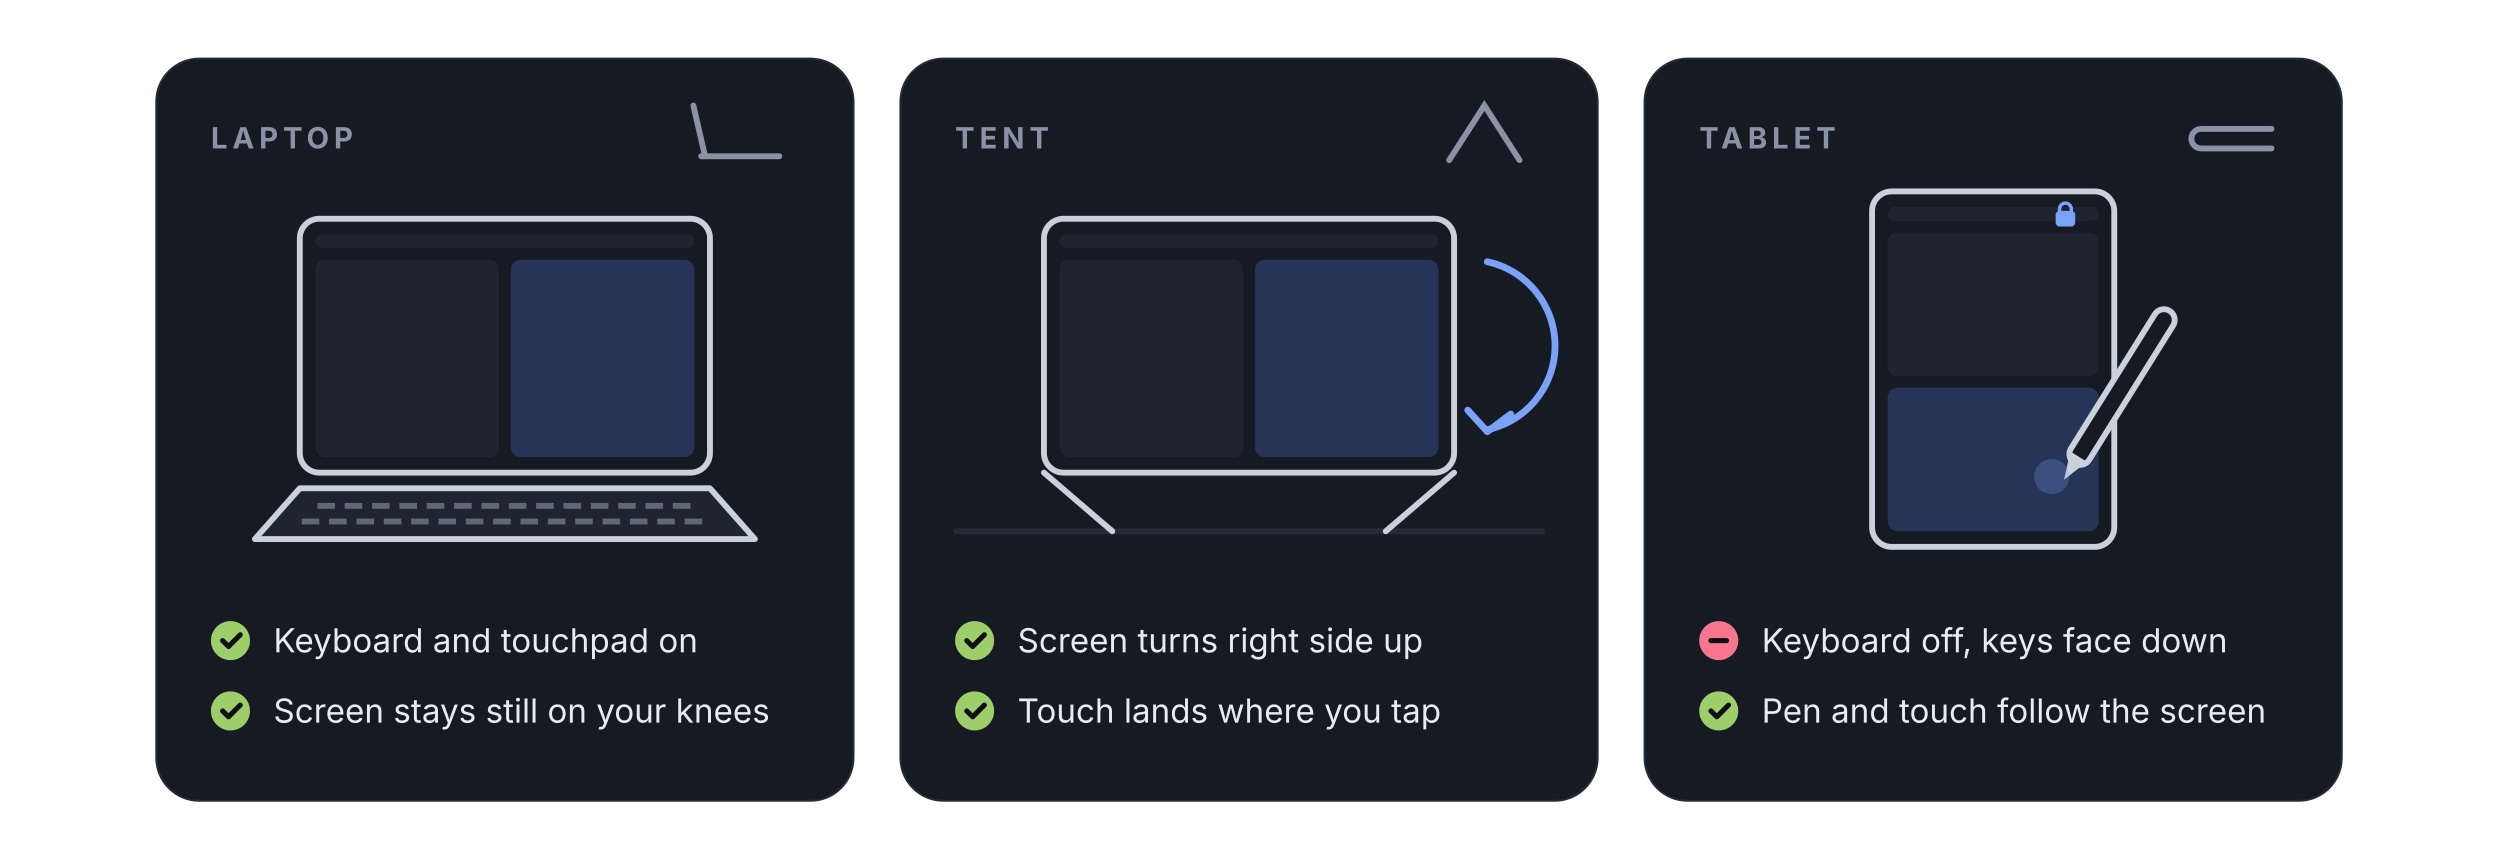
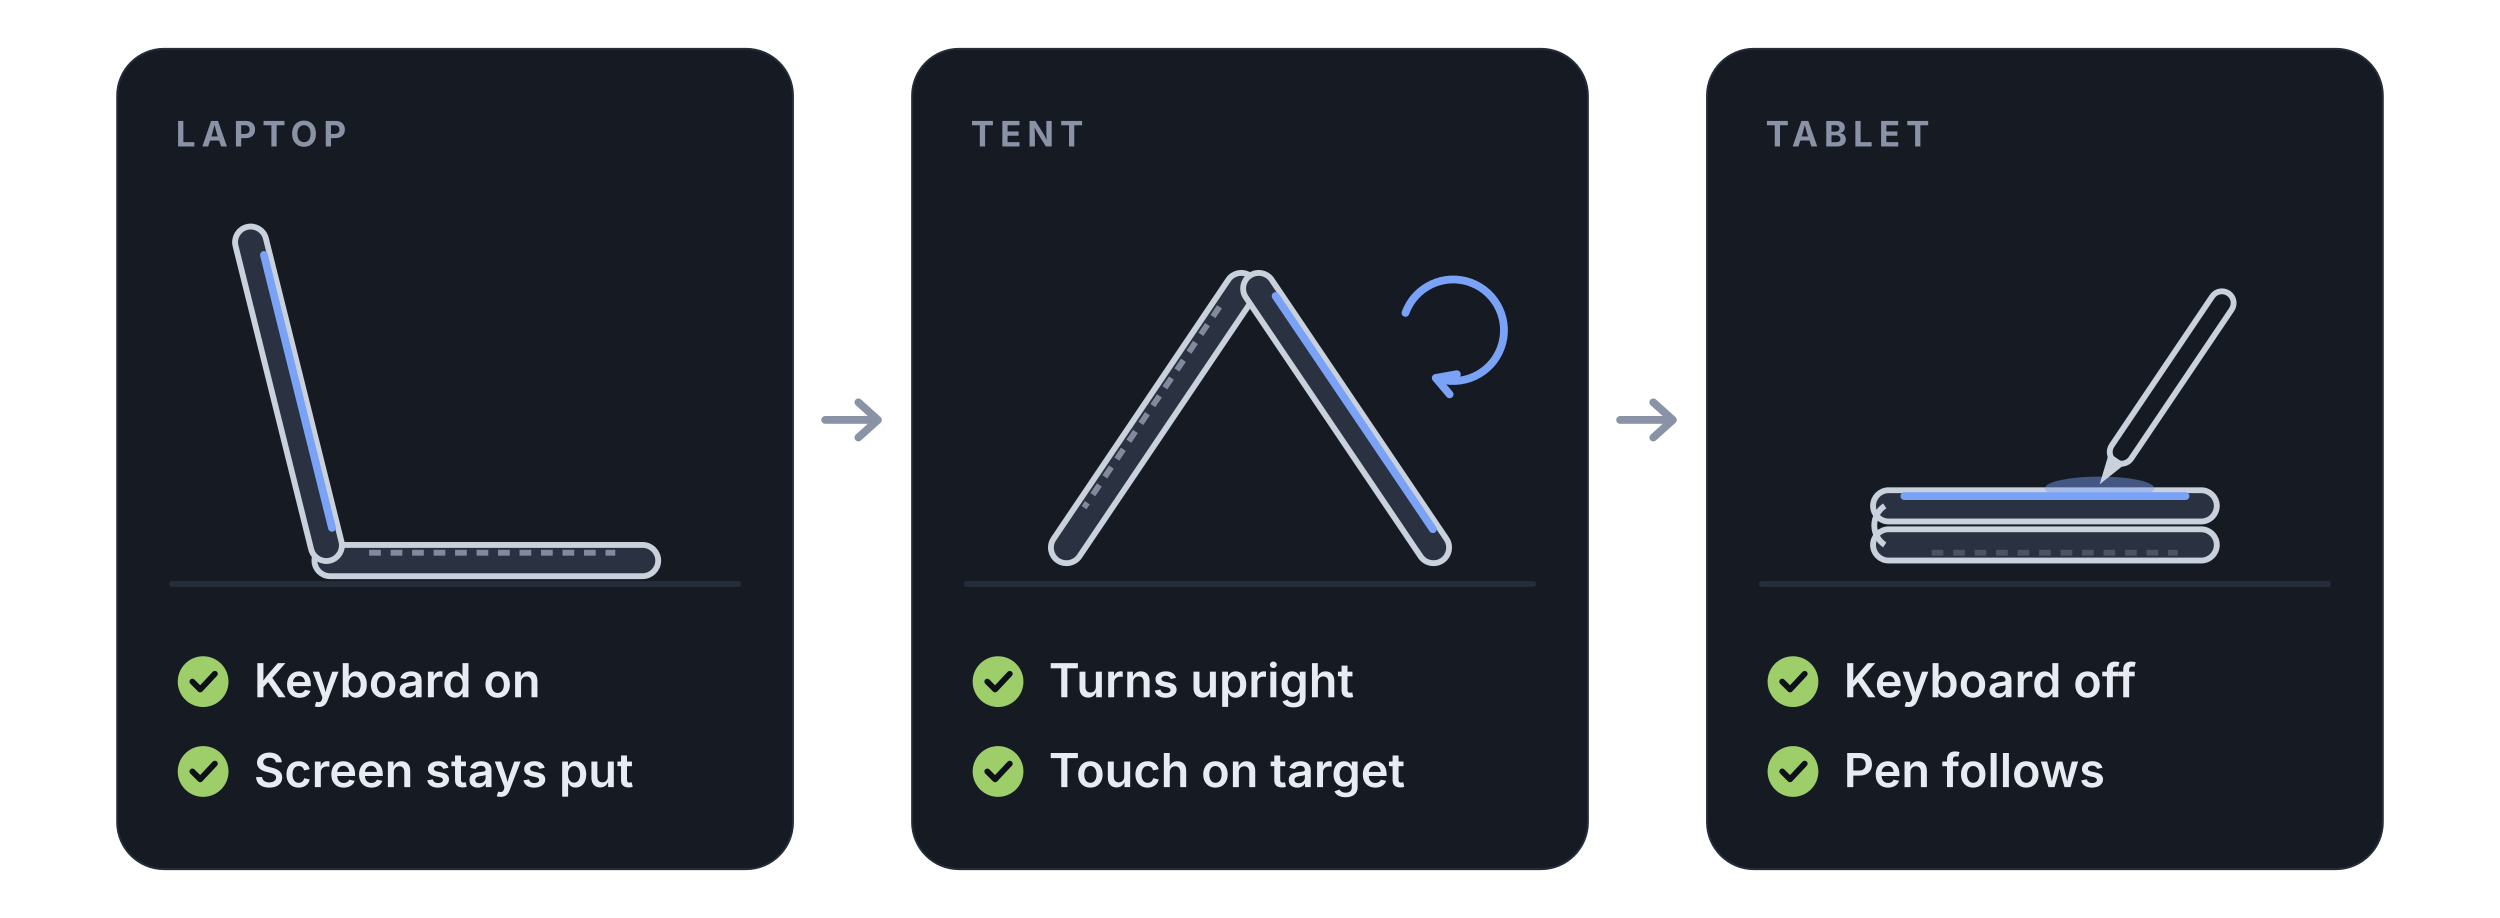
- <svg xmlns="http://www.w3.org/2000/svg" width="1280" height="440" viewBox="0 0 1280 440">
-   <rect x="80" y="30" width="357" height="380" rx="22" fill="#151a23" stroke="#252c38" />
-   <text x="108" y="76" font-family="Inter, 'Segoe UI', 'Helvetica Neue', Arial, 'Noto Sans', sans-serif" font-size="15" font-weight="700" letter-spacing="2.5" fill="#8a93a6">LAPTOP</text>
-   <path d="M359 80 H399 M361 80 L355 54" stroke="#8a93a6" stroke-width="3" stroke-linecap="round" fill="none" />
-   <rect x="153.5" y="112" width="210" height="130" rx="10" fill="#151a23" stroke="#c9d1dd" stroke-width="3" />
-   <rect x="161.5" y="120" width="194" height="7" rx="3.5" fill="#1e2531" />
-   <rect x="161.5" y="133.0" width="94.0" height="101.0" rx="5" fill="#1e2531" />
-   <rect x="261.5" y="133.0" width="94.0" height="101.0" rx="5" fill="#253457" />
-   <path d="M153.5 250 H363.5 L386.5 276 H130.5 Z" fill="#1e2531" stroke="#c9d1dd" stroke-width="3" stroke-linejoin="round" />
-   <path d="M162.5 259 H354.5" stroke="#8a93a6" stroke-width="3" stroke-dasharray="9 5" opacity="0.6" />
-   <path d="M154.5 267 H362.5" stroke="#8a93a6" stroke-width="3" stroke-dasharray="9 5" opacity="0.6" />
-   <circle cx="118" cy="328" r="10" fill="#9ece6a" />
-   <path d="M114 328 l3 3 l6 -6" stroke="#0d1017" stroke-width="2.6" stroke-linecap="round" stroke-linejoin="round" fill="none" />
-   <text x="140" y="334" font-family="Inter, 'Segoe UI', 'Helvetica Neue', Arial, 'Noto Sans', sans-serif" font-size="17" fill="#e8ecf2">Keyboard and touchpad on</text>
-   <circle cx="118" cy="364" r="10" fill="#9ece6a" />
-   <path d="M114 364 l3 3 l6 -6" stroke="#0d1017" stroke-width="2.6" stroke-linecap="round" stroke-linejoin="round" fill="none" />
-   <text x="140" y="370" font-family="Inter, 'Segoe UI', 'Helvetica Neue', Arial, 'Noto Sans', sans-serif" font-size="17" fill="#e8ecf2">Screen stays still on your knees</text>
-   <rect x="461" y="30" width="357" height="380" rx="22" fill="#151a23" stroke="#252c38" />
-   <text x="489" y="76" font-family="Inter, 'Segoe UI', 'Helvetica Neue', Arial, 'Noto Sans', sans-serif" font-size="15" font-weight="700" letter-spacing="2.5" fill="#8a93a6">TENT</text>
-   <path d="M742 82 L760 54 L778 82" stroke="#8a93a6" stroke-width="3" stroke-linecap="round" fill="none" />
-   <rect x="534.5" y="112" width="210" height="130" rx="10" fill="#151a23" stroke="#c9d1dd" stroke-width="3" />
-   <rect x="542.5" y="120" width="194" height="7" rx="3.5" fill="#1e2531" />
-   <rect x="542.5" y="133.0" width="94.0" height="101.0" rx="5" fill="#1e2531" />
-   <rect x="642.5" y="133.0" width="94.0" height="101.0" rx="5" fill="#253457" />
-   <path d="M489.5 272 H789.5" stroke="#252c38" stroke-width="3" stroke-linecap="round" />
-   <path d="M534.5 242 L569.5 272 M744.5 242 L709.5 272" stroke="#c9d1dd" stroke-width="3" stroke-linecap="round" />
-   <path d="M761.5 134 A44 44 0 0 1 761.5 220" stroke="#7aa2f7" stroke-width="3.5" fill="none" stroke-linecap="round" />
-   <path d="M751.5 210 L761.5 221 L773.5 212" stroke="#7aa2f7" stroke-width="3.5" fill="none" stroke-linecap="round" stroke-linejoin="round" />
-   <circle cx="499" cy="328" r="10" fill="#9ece6a" />
-   <path d="M495 328 l3 3 l6 -6" stroke="#0d1017" stroke-width="2.6" stroke-linecap="round" stroke-linejoin="round" fill="none" />
-   <text x="521" y="334" font-family="Inter, 'Segoe UI', 'Helvetica Neue', Arial, 'Noto Sans', sans-serif" font-size="17" fill="#e8ecf2">Screen turns right side up</text>
-   <circle cx="499" cy="364" r="10" fill="#9ece6a" />
-   <path d="M495 364 l3 3 l6 -6" stroke="#0d1017" stroke-width="2.6" stroke-linecap="round" stroke-linejoin="round" fill="none" />
-   <text x="521" y="370" font-family="Inter, 'Segoe UI', 'Helvetica Neue', Arial, 'Noto Sans', sans-serif" font-size="17" fill="#e8ecf2">Touch lands where you tap</text>
-   <rect x="842" y="30" width="357" height="380" rx="22" fill="#151a23" stroke="#252c38" />
-   <text x="870" y="76" font-family="Inter, 'Segoe UI', 'Helvetica Neue', Arial, 'Noto Sans', sans-serif" font-size="15" font-weight="700" letter-spacing="2.5" fill="#8a93a6">TABLET</text>
-   <path d="M1127 66 H1163 M1127 76 H1163 M1127 66 A5 5 0 0 0 1127 76" stroke="#8a93a6" stroke-width="3" stroke-linecap="round" fill="none" />
-   <rect x="958.5" y="98" width="124" height="182" rx="10" fill="#151a23" stroke="#c9d1dd" stroke-width="3" />
-   <rect x="966.5" y="106" width="108" height="7" rx="3.5" fill="#1e2531" />
-   <rect x="966.5" y="119.0" width="108.0" height="73.5" rx="5" fill="#1e2531" />
-   <rect x="966.5" y="198.5" width="108.0" height="73.5" rx="5" fill="#253457" />
-   <rect x="1052.5" y="108" width="10" height="8" rx="2" fill="#7aa2f7" />
-   <path d="M1054.5 109 v-2 a3 3 0 0 1 6 0 v2" stroke="#7aa2f7" stroke-width="1.8" fill="none" />
-   <g transform="rotate(32 1058.5 242)">
-     <rect x="1053.5" y="144" width="11" height="92" rx="5.5" fill="#151a23" stroke="#c9d1dd" stroke-width="3" />
-     <path d="M1054.0 232 L1059.0 246 L1064.0 232" fill="#c9d1dd" />
+ <svg xmlns="http://www.w3.org/2000/svg" width="1280" height="470" viewBox="0 0 1280 470">
+   <rect x="60" y="25" width="346" height="420" rx="24" fill="#151a23" stroke="#262d3a" />
+   <text x="90" y="75" font-family="Inter, 'Segoe UI', 'Helvetica Neue', Arial, 'Noto Sans', sans-serif" font-size="18" font-weight="700" letter-spacing="3" fill="#8a93a6">LAPTOP</text>
+   <path d="M88 299 H378" stroke="#262d3a" stroke-width="3" stroke-linecap="round" />
+   <rect x="161.0" y="279.0" width="176" height="16" rx="8.0" fill="#2a3140" stroke="#c9d1dd" stroke-width="3" />
+   <path d="M189.0 283 H315.0" stroke="#8a93a6" stroke-width="3" stroke-dasharray="6 5" opacity="0.9" />
+   <g transform="rotate(-14 169.0 287)">
+     <rect x="161.0" y="111" width="16" height="176" rx="8.0" fill="#2a3140" stroke="#c9d1dd" stroke-width="3" />
+     <rect x="172.0" y="125" width="4" height="148" rx="2" fill="#7aa2f7" />
  </g>
-   <circle cx="1050.5" cy="244" r="9" fill="#7aa2f7" opacity="0.25" />
-   <circle cx="880" cy="328" r="10" fill="#f7768e" />
-   <path d="M876 328 h8" stroke="#0d1017" stroke-width="2.6" stroke-linecap="round" stroke-linejoin="round" fill="none" />
-   <text x="902" y="334" font-family="Inter, 'Segoe UI', 'Helvetica Neue', Arial, 'Noto Sans', sans-serif" font-size="17" fill="#e8ecf2">Keyboard off, keys face down</text>
-   <circle cx="880" cy="364" r="10" fill="#9ece6a" />
-   <path d="M876 364 l3 3 l6 -6" stroke="#0d1017" stroke-width="2.6" stroke-linecap="round" stroke-linejoin="round" fill="none" />
-   <text x="902" y="370" font-family="Inter, 'Segoe UI', 'Helvetica Neue', Arial, 'Noto Sans', sans-serif" font-size="17" fill="#e8ecf2">Pen and touch follow the screen</text>
+   <circle cx="104" cy="349" r="13" fill="#9ece6a" />
+   <path d="M98.5 349 l4 4 l7.5 -8" stroke="#0d1017" stroke-width="3" stroke-linecap="round" stroke-linejoin="round" fill="none" />
+   <text x="130" y="357" font-family="Inter, 'Segoe UI', 'Helvetica Neue', Arial, 'Noto Sans', sans-serif" font-size="24" font-weight="600" fill="#e8ecf2">Keyboard on</text>
+   <circle cx="104" cy="395" r="13" fill="#9ece6a" />
+   <path d="M98.5 395 l4 4 l7.5 -8" stroke="#0d1017" stroke-width="3" stroke-linecap="round" stroke-linejoin="round" fill="none" />
+   <text x="130" y="403" font-family="Inter, 'Segoe UI', 'Helvetica Neue', Arial, 'Noto Sans', sans-serif" font-size="24" font-weight="600" fill="#e8ecf2">Screen stays put</text>
+   <path d="M422.5 215 H448.5 M439.5 206 L449.5 215 L439.5 224" stroke="#8a93a6" stroke-width="4" fill="none" stroke-linecap="round" stroke-linejoin="round" />
+   <rect x="467" y="25" width="346" height="420" rx="24" fill="#151a23" stroke="#262d3a" />
+   <text x="497" y="75" font-family="Inter, 'Segoe UI', 'Helvetica Neue', Arial, 'Noto Sans', sans-serif" font-size="18" font-weight="700" letter-spacing="3" fill="#8a93a6">TENT</text>
+   <path d="M495 299 H785" stroke="#262d3a" stroke-width="3" stroke-linecap="round" />
+   <g transform="rotate(34 640.0 141.0894)">
+     <rect x="632.0" y="141.089" width="16" height="176" rx="8.0" fill="#2a3140" stroke="#c9d1dd" stroke-width="3" />
+     <path d="M636.0 163.089 V287.089" stroke="#8a93a6" stroke-width="3" stroke-dasharray="6 5" opacity="0.9" />
+   </g>
+   <g transform="rotate(-34 640.0 141.0894)">
+     <rect x="632.0" y="141.089" width="16" height="176" rx="8.0" fill="#2a3140" stroke="#c9d1dd" stroke-width="3" />
+     <rect x="643.0" y="155.089" width="4" height="148" rx="2" fill="#7aa2f7" />
+   </g>
+   <path d="M719.6 160.2 A26 26 0 1 1 735.1 193.5 M735.1 193.5 l10.8 -1.9 M735.1 193.5 l7.1 8.4" stroke="#7aa2f7" stroke-width="4" fill="none" stroke-linecap="round" stroke-linejoin="round" />
+   <circle cx="511" cy="349" r="13" fill="#9ece6a" />
+   <path d="M505.5 349 l4 4 l7.5 -8" stroke="#0d1017" stroke-width="3" stroke-linecap="round" stroke-linejoin="round" fill="none" />
+   <text x="537" y="357" font-family="Inter, 'Segoe UI', 'Helvetica Neue', Arial, 'Noto Sans', sans-serif" font-size="24" font-weight="600" fill="#e8ecf2">Turns upright</text>
+   <circle cx="511" cy="395" r="13" fill="#9ece6a" />
+   <path d="M505.5 395 l4 4 l7.5 -8" stroke="#0d1017" stroke-width="3" stroke-linecap="round" stroke-linejoin="round" fill="none" />
+   <text x="537" y="403" font-family="Inter, 'Segoe UI', 'Helvetica Neue', Arial, 'Noto Sans', sans-serif" font-size="24" font-weight="600" fill="#e8ecf2">Touch on target</text>
+   <path d="M829.5 215 H855.5 M846.5 206 L856.5 215 L846.5 224" stroke="#8a93a6" stroke-width="4" fill="none" stroke-linecap="round" stroke-linejoin="round" />
+   <rect x="874" y="25" width="346" height="420" rx="24" fill="#151a23" stroke="#262d3a" />
+   <text x="904" y="75" font-family="Inter, 'Segoe UI', 'Helvetica Neue', Arial, 'Noto Sans', sans-serif" font-size="18" font-weight="700" letter-spacing="3" fill="#8a93a6">TABLET</text>
+   <path d="M902 299 H1192" stroke="#262d3a" stroke-width="3" stroke-linecap="round" />
+   <rect x="959.0" y="271.0" width="176" height="16" rx="8.0" fill="#2a3140" stroke="#c9d1dd" stroke-width="3" />
+   <path d="M989.0 283.0 H1115.0" stroke="#8a93a6" stroke-width="3" stroke-dasharray="6 5" opacity="0.35" />
+   <rect x="959.0" y="251.0" width="176" height="16" rx="8.0" fill="#2a3140" stroke="#c9d1dd" stroke-width="3" />
+   <rect x="973.0" y="252.0" width="148" height="4" rx="2" fill="#7aa2f7" />
+   <path d="M965.0 259.0 A12.0 12.0 0 0 0 965.0 279.0" stroke="#c9d1dd" stroke-width="3" fill="none" />
+   <ellipse cx="1075.0" cy="250.0" rx="28" ry="6" fill="#7aa2f7" opacity="0.45" />
+   <g transform="rotate(34 1075.0 248.0)">
+     <rect x="1069.0" y="130.0" width="12" height="104" rx="6" fill="#151a23" stroke="#c9d1dd" stroke-width="3" />
+     <path d="M1070.0 232.0 L1075.0 248.0 L1080.0 232.0" fill="#c9d1dd" />
+   </g>
+   <circle cx="918" cy="349" r="13" fill="#9ece6a" />
+   <path d="M912.5 349 l4 4 l7.5 -8" stroke="#0d1017" stroke-width="3" stroke-linecap="round" stroke-linejoin="round" fill="none" />
+   <text x="944" y="357" font-family="Inter, 'Segoe UI', 'Helvetica Neue', Arial, 'Noto Sans', sans-serif" font-size="24" font-weight="600" fill="#e8ecf2">Keyboard off</text>
+   <circle cx="918" cy="395" r="13" fill="#9ece6a" />
+   <path d="M912.5 395 l4 4 l7.5 -8" stroke="#0d1017" stroke-width="3" stroke-linecap="round" stroke-linejoin="round" fill="none" />
+   <text x="944" y="403" font-family="Inter, 'Segoe UI', 'Helvetica Neue', Arial, 'Noto Sans', sans-serif" font-size="24" font-weight="600" fill="#e8ecf2">Pen follows</text>
</svg>
